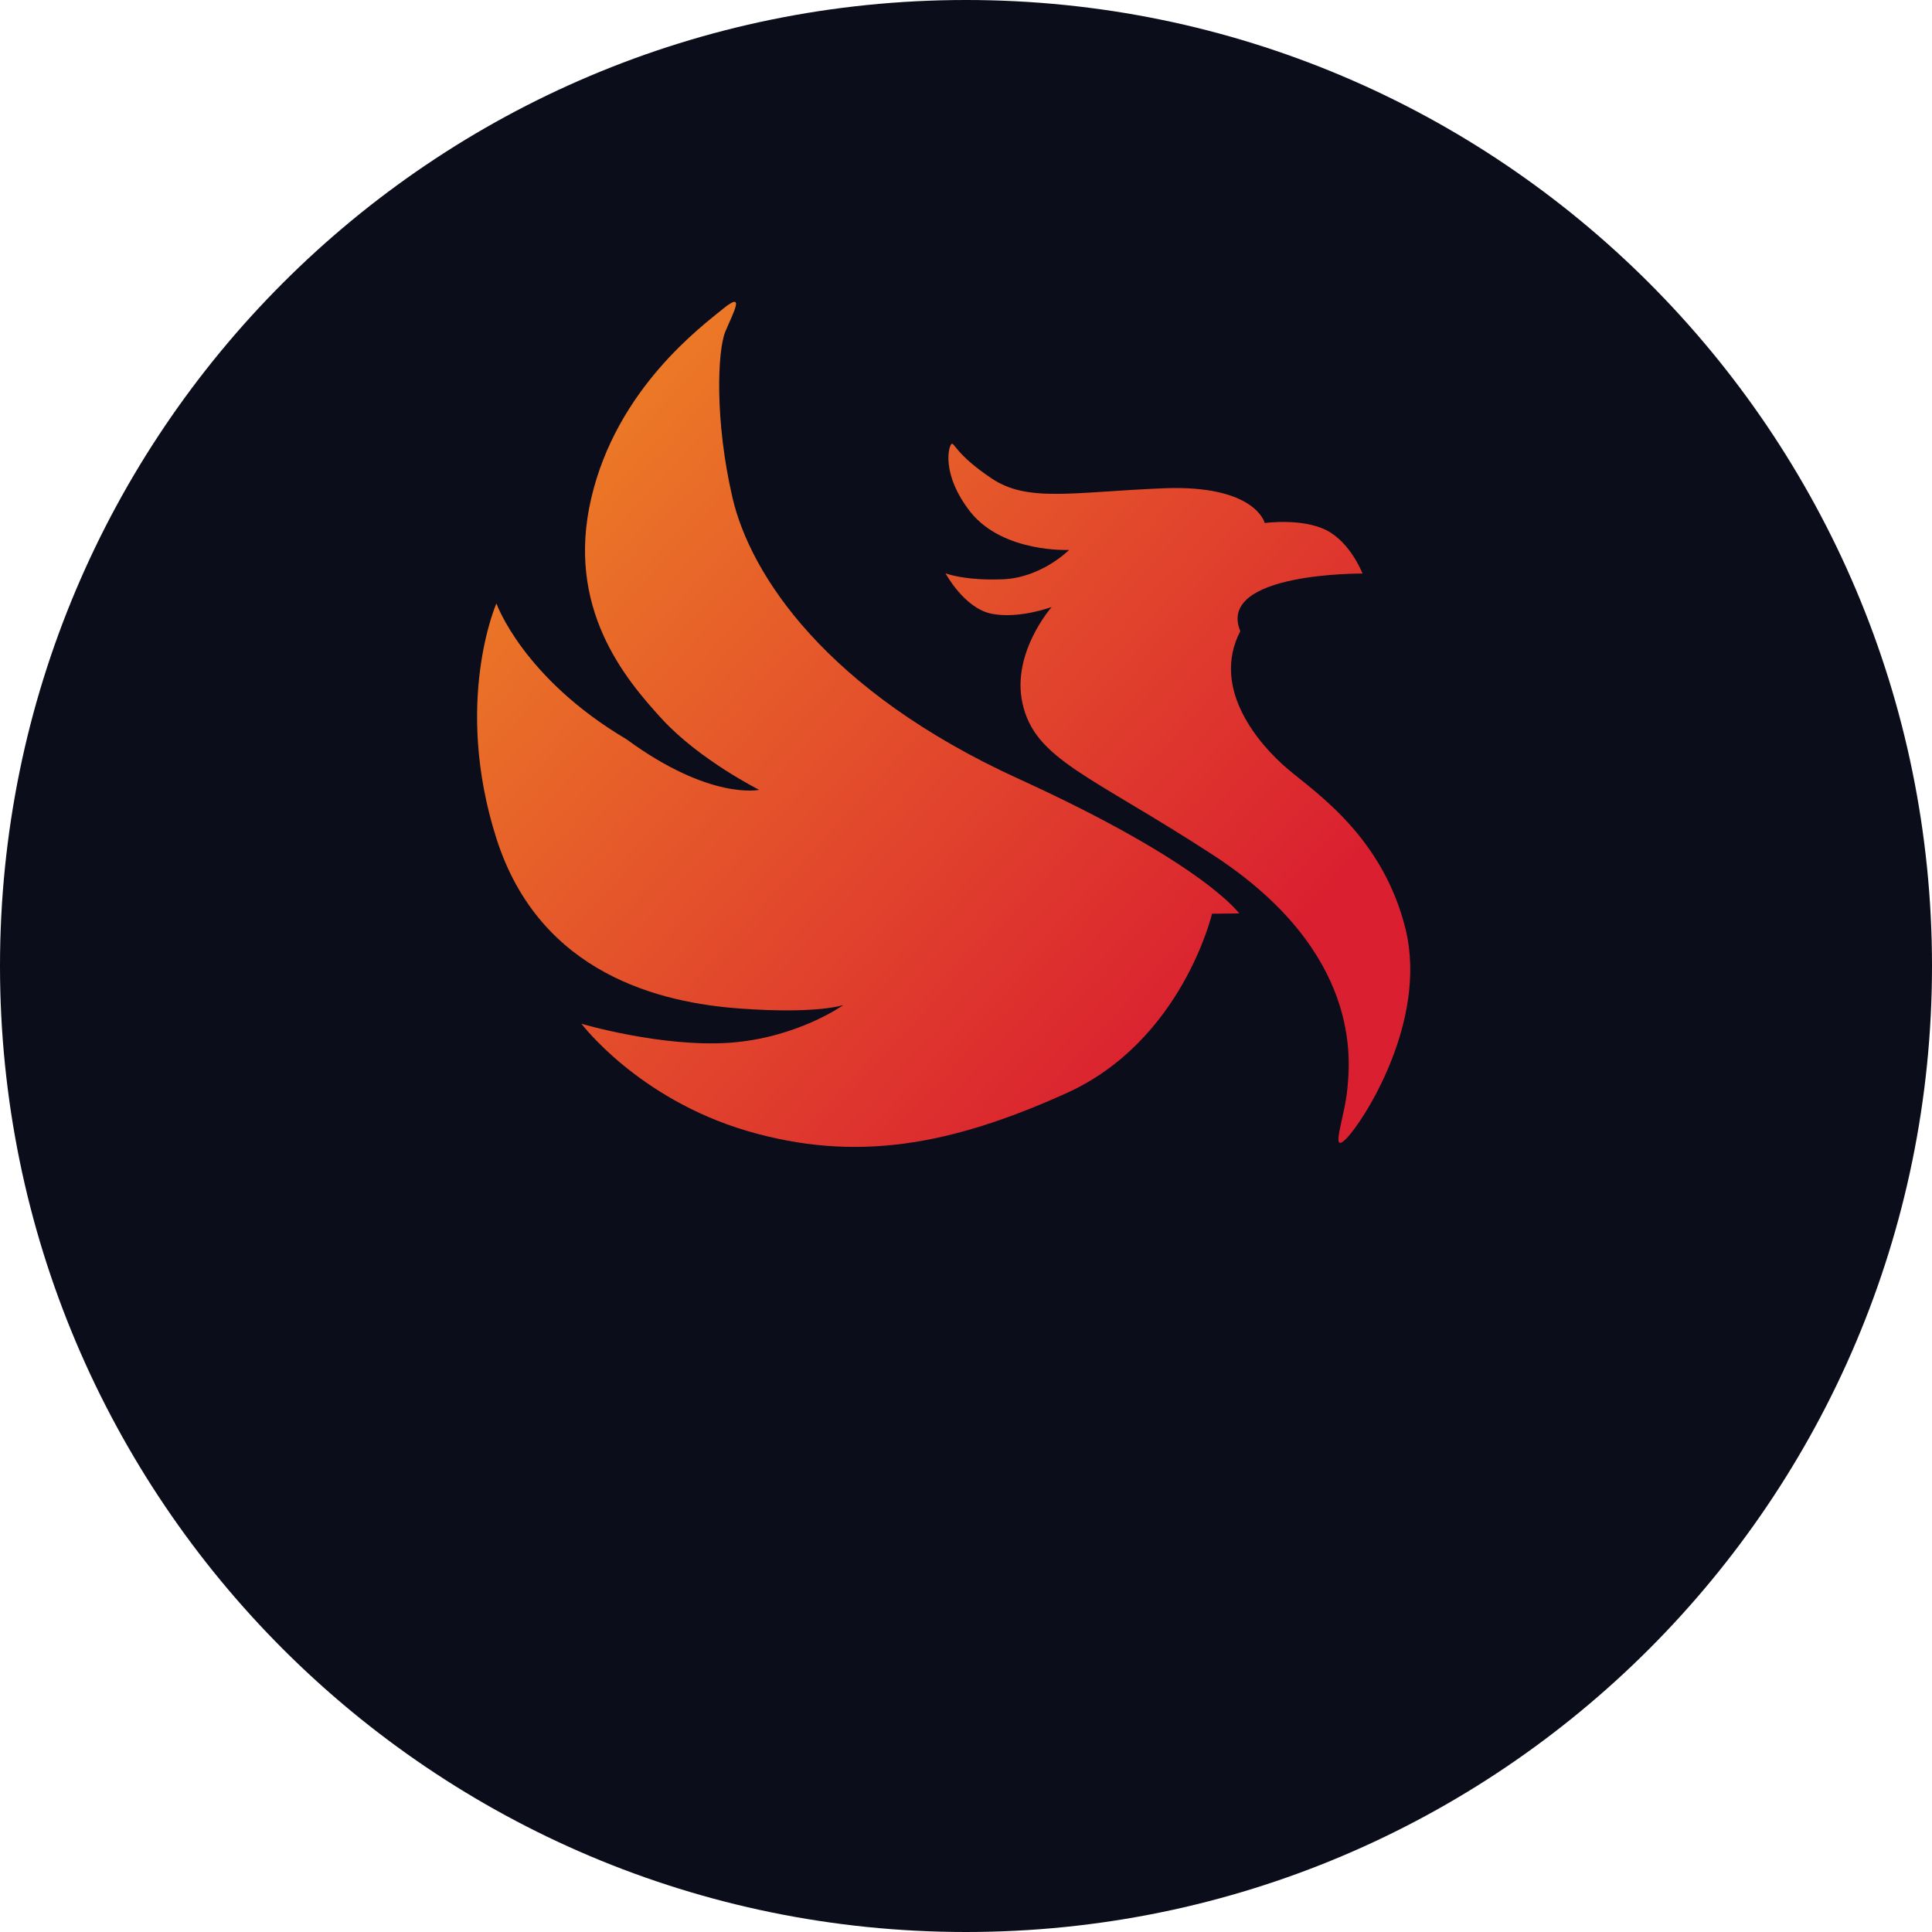
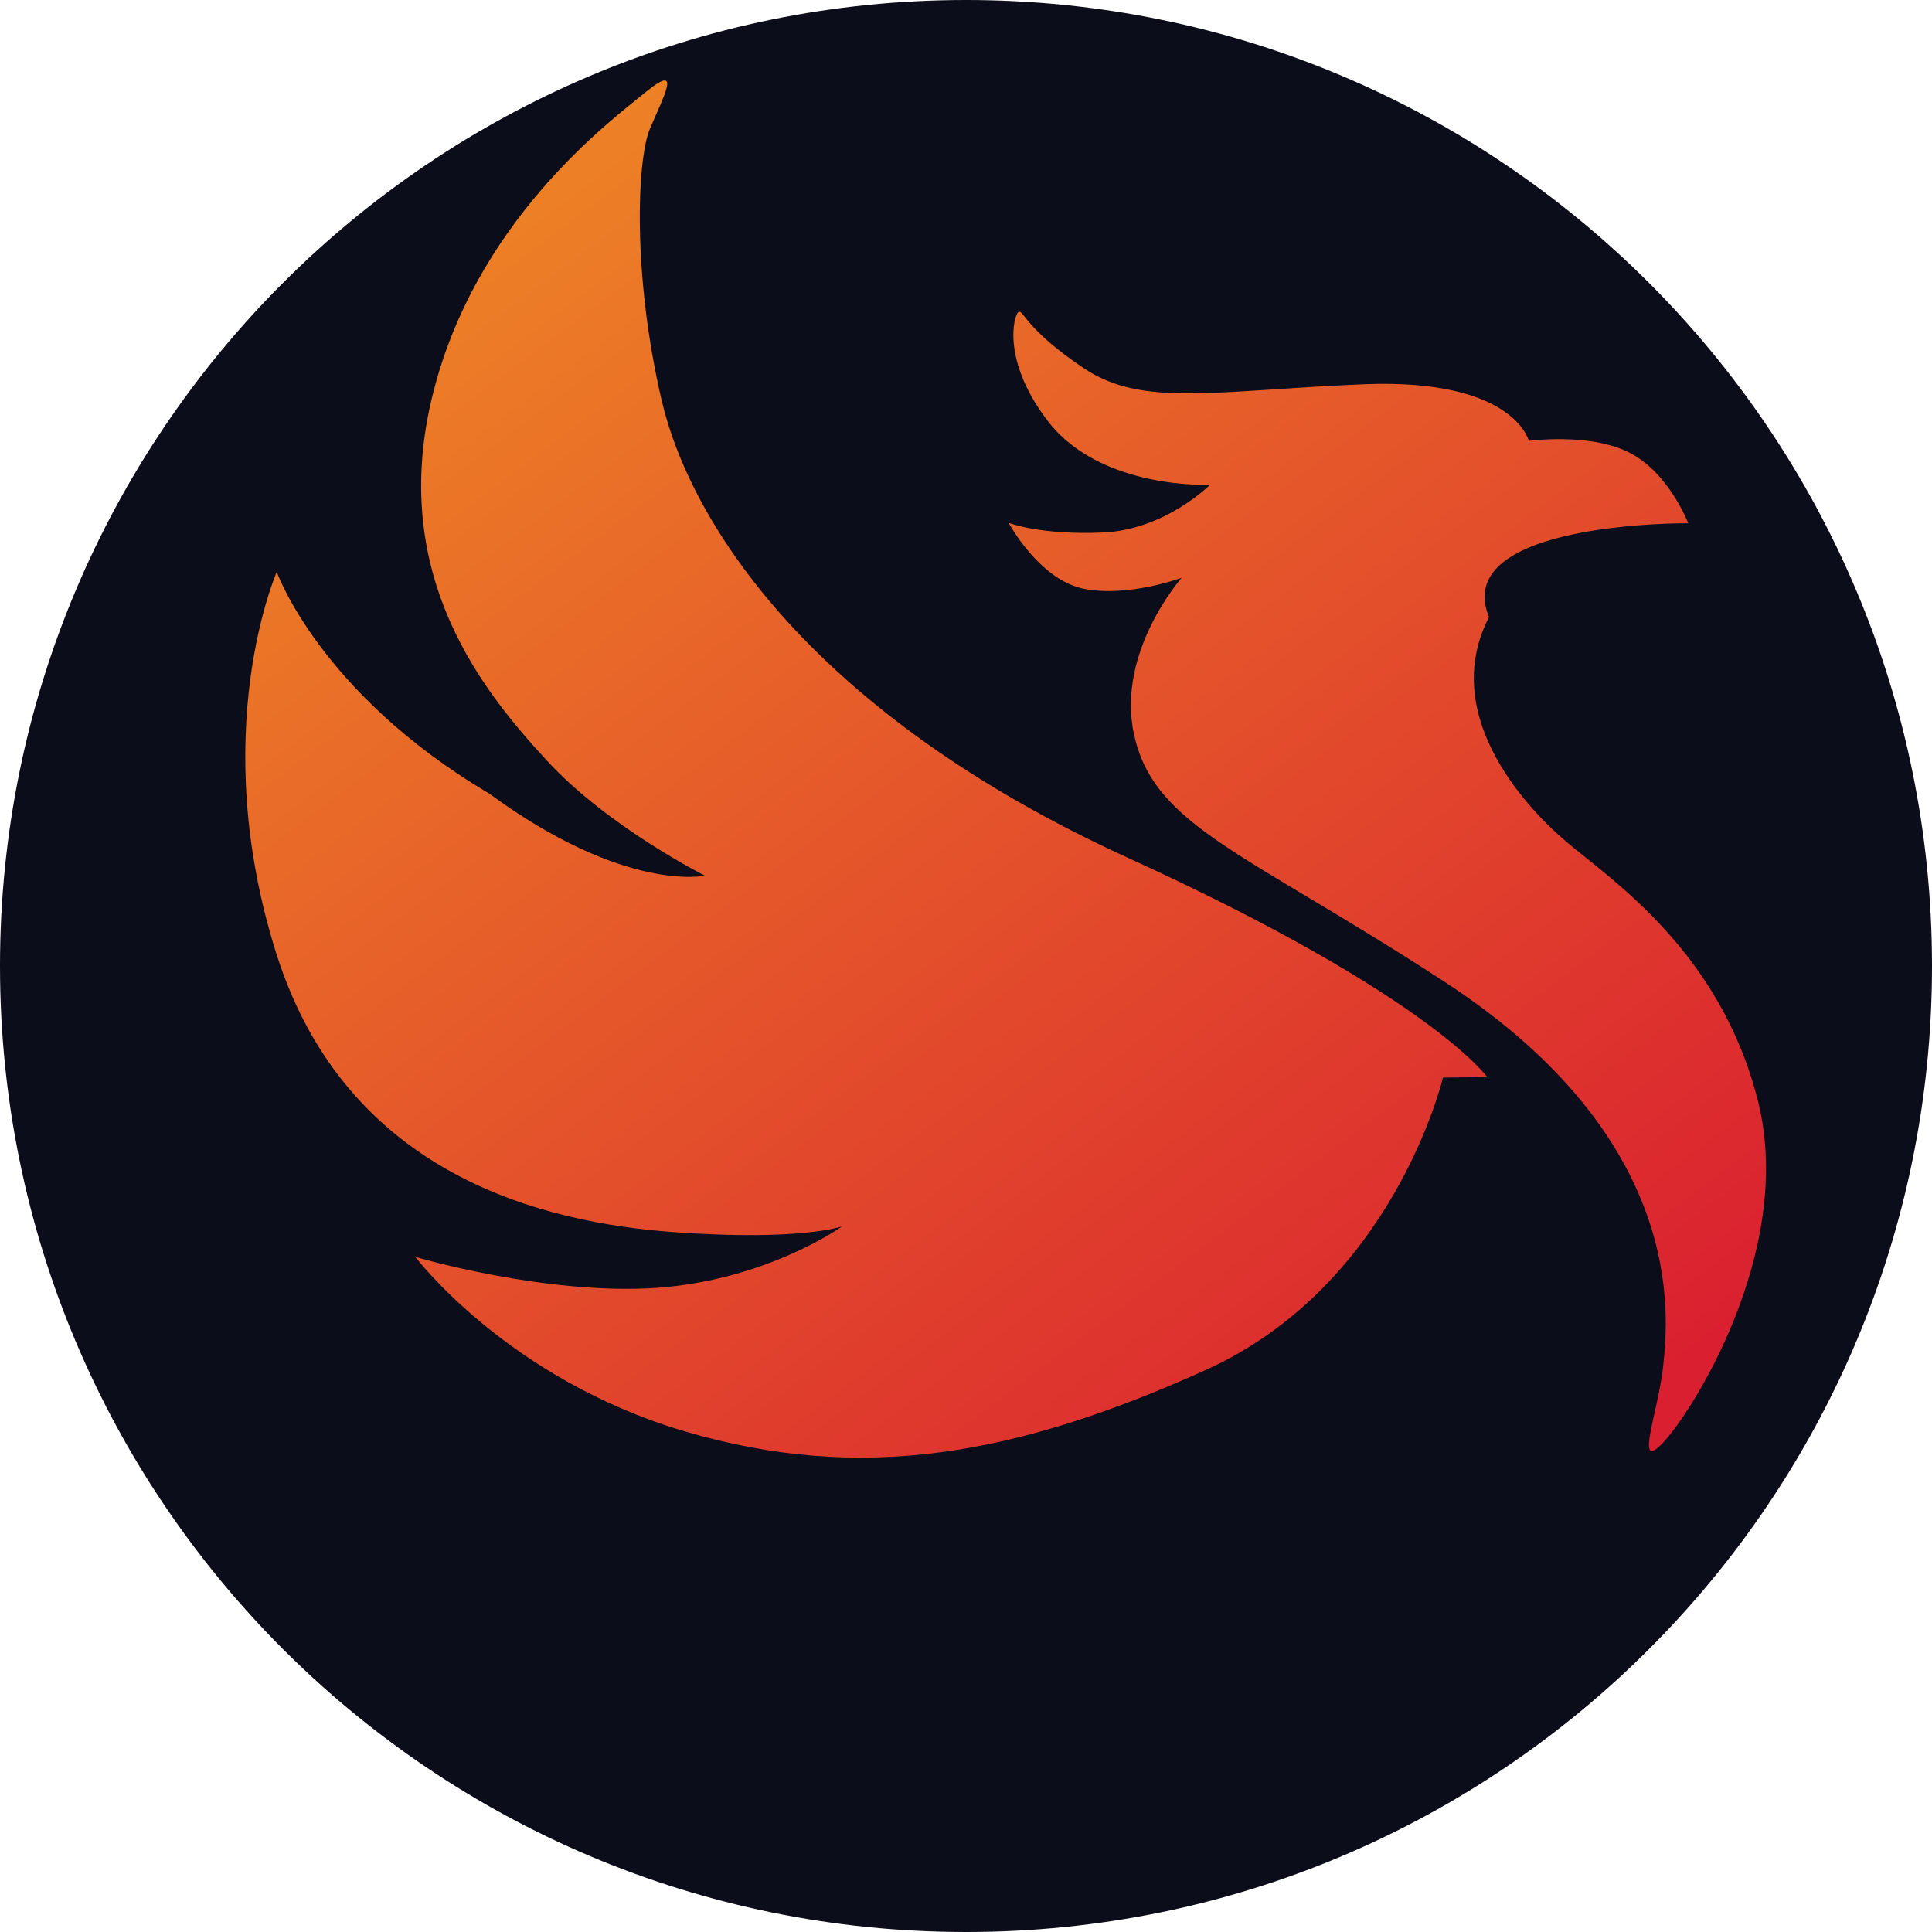
- <svg xmlns="http://www.w3.org/2000/svg" width="128" height="128" viewBox="0 0 64 64" fill="none">
-   <circle cx="32" cy="32" r="32" fill="#0B0D1A" />
-   <g transform="translate(10, 10) scale(0.9)">
-     <path d="M39.04 10c0 0-.44-1.15-1.34-1.6-.9-.45-2.26-.26-2.26-.26 0 0-.33-1.41-3.71-1.28-3.38.14-5.01.53-6.34-.36-1.33-.89-1.37-1.34-1.48-1.27-.1.07-.4 1.11.71 2.52 1.22 1.5 3.62 1.38 3.62 1.38s-1.01 1.02-2.43 1.08c-1.42.06-2.12-.22-2.12-.22s.69 1.29 1.7 1.49c1.01.2 2.21-.25 2.21-.25s-1.48 1.67-1.08 3.53c.45 2.09 2.49 2.65 7.02 5.6 5.49 3.58 5.04 7.57 4.94 8.62-.1 1.05-.66 2.44-.04 1.82.62-.62 3.02-4.32 2.18-7.73-.85-3.41-3.33-5.02-4.35-5.89-1.02-.87-2.83-2.93-1.73-5.06C33.65 9.95 39.04 10 39.04 10Z" fill="url(#fenixFix)" />
-     <path d="M34.5 22.51s-1.29-1.84-8.13-4.96c-7.07-3.23-9.86-7.5-10.52-10.34-.66-2.84-.55-5.4-.27-6.1.29-.7.76-1.53-.06-.87-.82.67-3.93 2.96-4.87 6.99-.94 4.03 1.23 6.63 2.61 8.13 1.38 1.5 3.57 2.6 3.57 2.6s-1.8.4-4.88-1.86C8.13 13.84 7.16 11.1 7.16 11.1s-1.6 3.63 0 8.65c1.6 5.01 6.07 6.05 8.96 6.26 2.88.21 3.81-.13 3.81-.13s-1.68 1.21-4.19 1.39c-2.52.17-5.45-.7-5.45-.7s2.07 2.75 6.08 3.94c4.01 1.18 7.5.54 11.76-1.38 4.27-1.92 5.37-6.61 5.37-6.61Z" fill="url(#fenixFix)" />
+ <svg xmlns="http://www.w3.org/2000/svg" width="128" height="128" viewBox="0 0 48 48" fill="none">
+   <circle cx="24" cy="24" r="24" fill="#0B0D1A" />
+   <g transform="translate(-1, 2) scale(1.1)">
+     <path d="M39.04 10c0 0-.44-1.15-1.34-1.6-.9-.45-2.26-.26-2.26-.26 0 0-.33-1.41-3.71-1.28-3.38.14-5.01.53-6.34-.36-1.33-.89-1.37-1.34-1.48-1.27-.1.07-.4 1.11.71 2.52 1.22 1.5 3.62 1.38 3.62 1.38s-1.01 1.02-2.43 1.08c-1.42.06-2.12-.22-2.12-.22s.69 1.29 1.7 1.49c1.01.2 2.21-.25 2.21-.25s-1.48 1.67-1.08 3.53c.45 2.09 2.49 2.65 7.02 5.6 5.49 3.58 5.04 7.57 4.94 8.62-.1 1.05-.66 2.44-.04 1.82.62-.62 3.02-4.32 2.18-7.73-.85-3.41-3.33-5.02-4.35-5.89-1.02-.87-2.83-2.93-1.73-5.06C33.65 9.95 39.04 10 39.04 10Z" fill="url(#fenixGold)" />
+     <path d="M34.5 22.51s-1.29-1.84-8.13-4.96c-7.07-3.23-9.86-7.5-10.52-10.34-.66-2.84-.55-5.4-.27-6.1.29-.7.76-1.53-.06-.87-.82.67-3.93 2.96-4.87 6.99-.94 4.03 1.23 6.63 2.61 8.13 1.38 1.5 3.57 2.6 3.57 2.6s-1.8.4-4.88-1.86C8.13 13.84 7.16 11.1 7.16 11.1s-1.6 3.63 0 8.65c1.6 5.01 6.07 6.05 8.96 6.26 2.88.21 3.81-.13 3.81-.13s-1.68 1.21-4.19 1.39c-2.52.17-5.45-.7-5.45-.7s2.07 2.75 6.08 3.94c4.01 1.18 7.5.54 11.76-1.38 4.27-1.92 5.37-6.61 5.37-6.61Z" fill="url(#fenixGold)" />
  </g>
  <defs>
-     <linearGradient id="fenixFix" x1="7" y1="0" x2="41" y2="31" gradientUnits="userSpaceOnUse">
+     <linearGradient id="fenixGold" x1="10" y1="0" x2="40" y2="40" gradientUnits="userSpaceOnUse">
      <stop stop-color="#EF8A25" />
      <stop offset="0.81" stop-color="#DA2030" />
    </linearGradient>
  </defs>
</svg>
